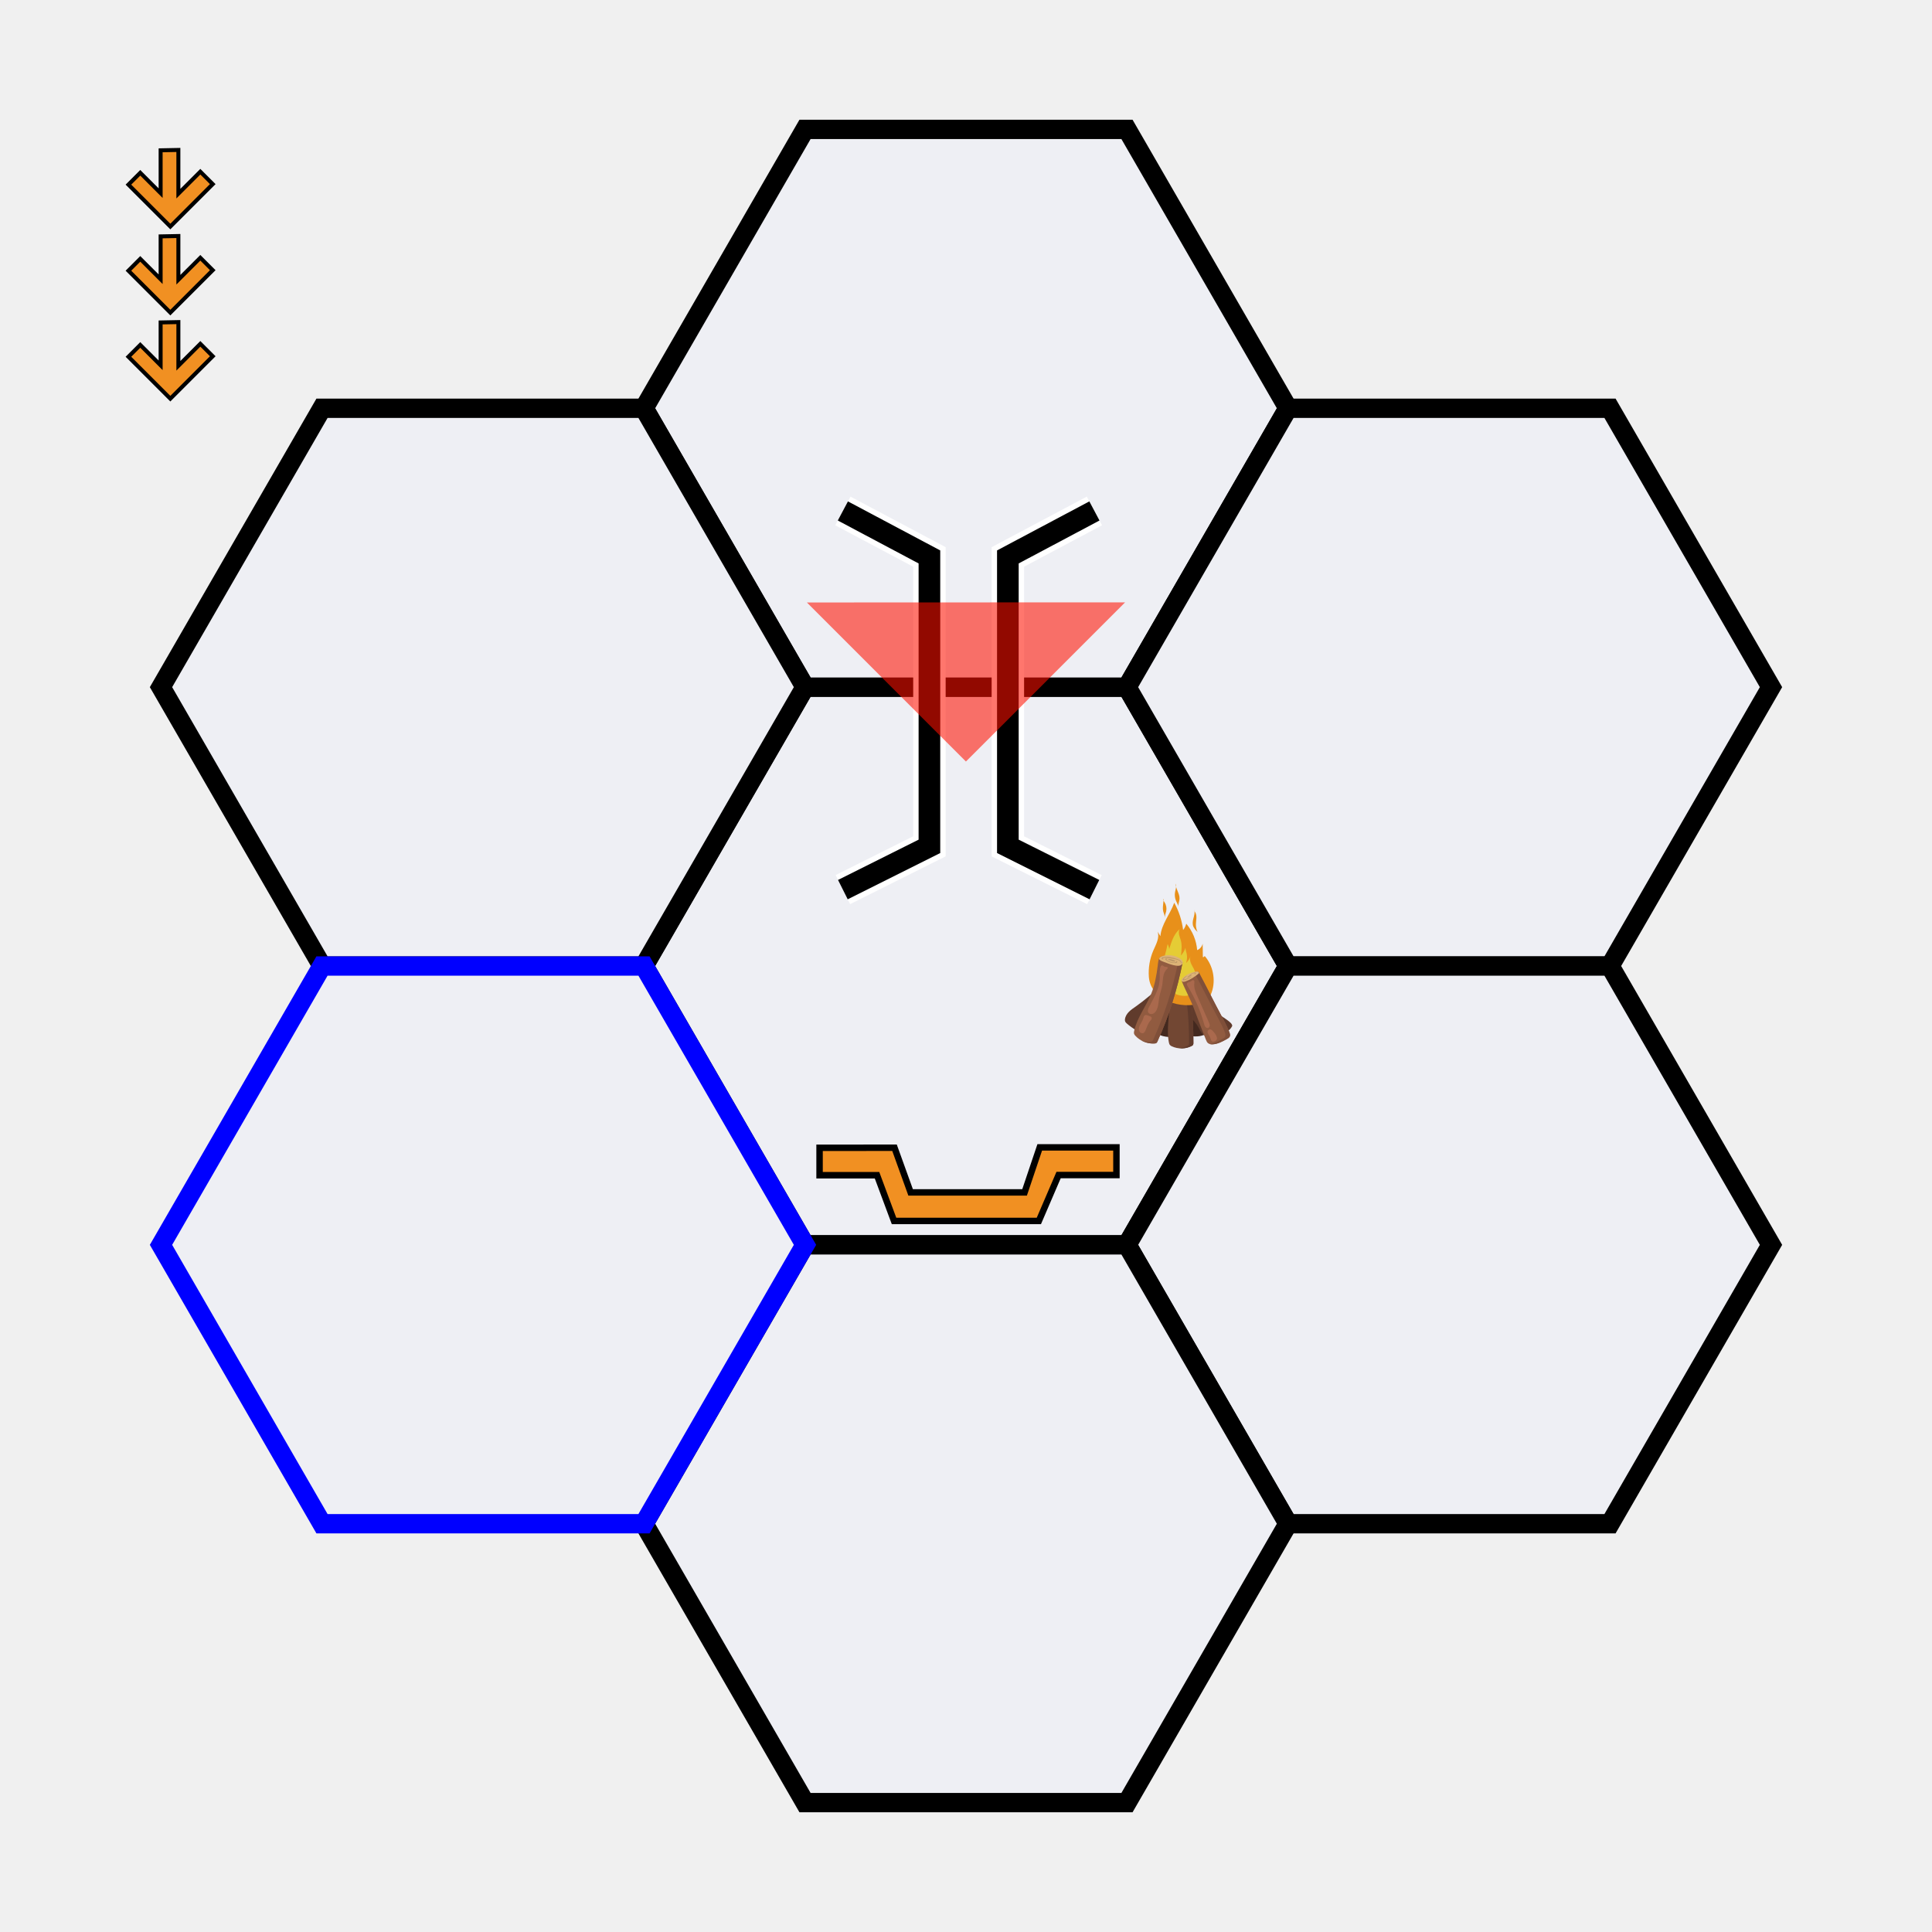
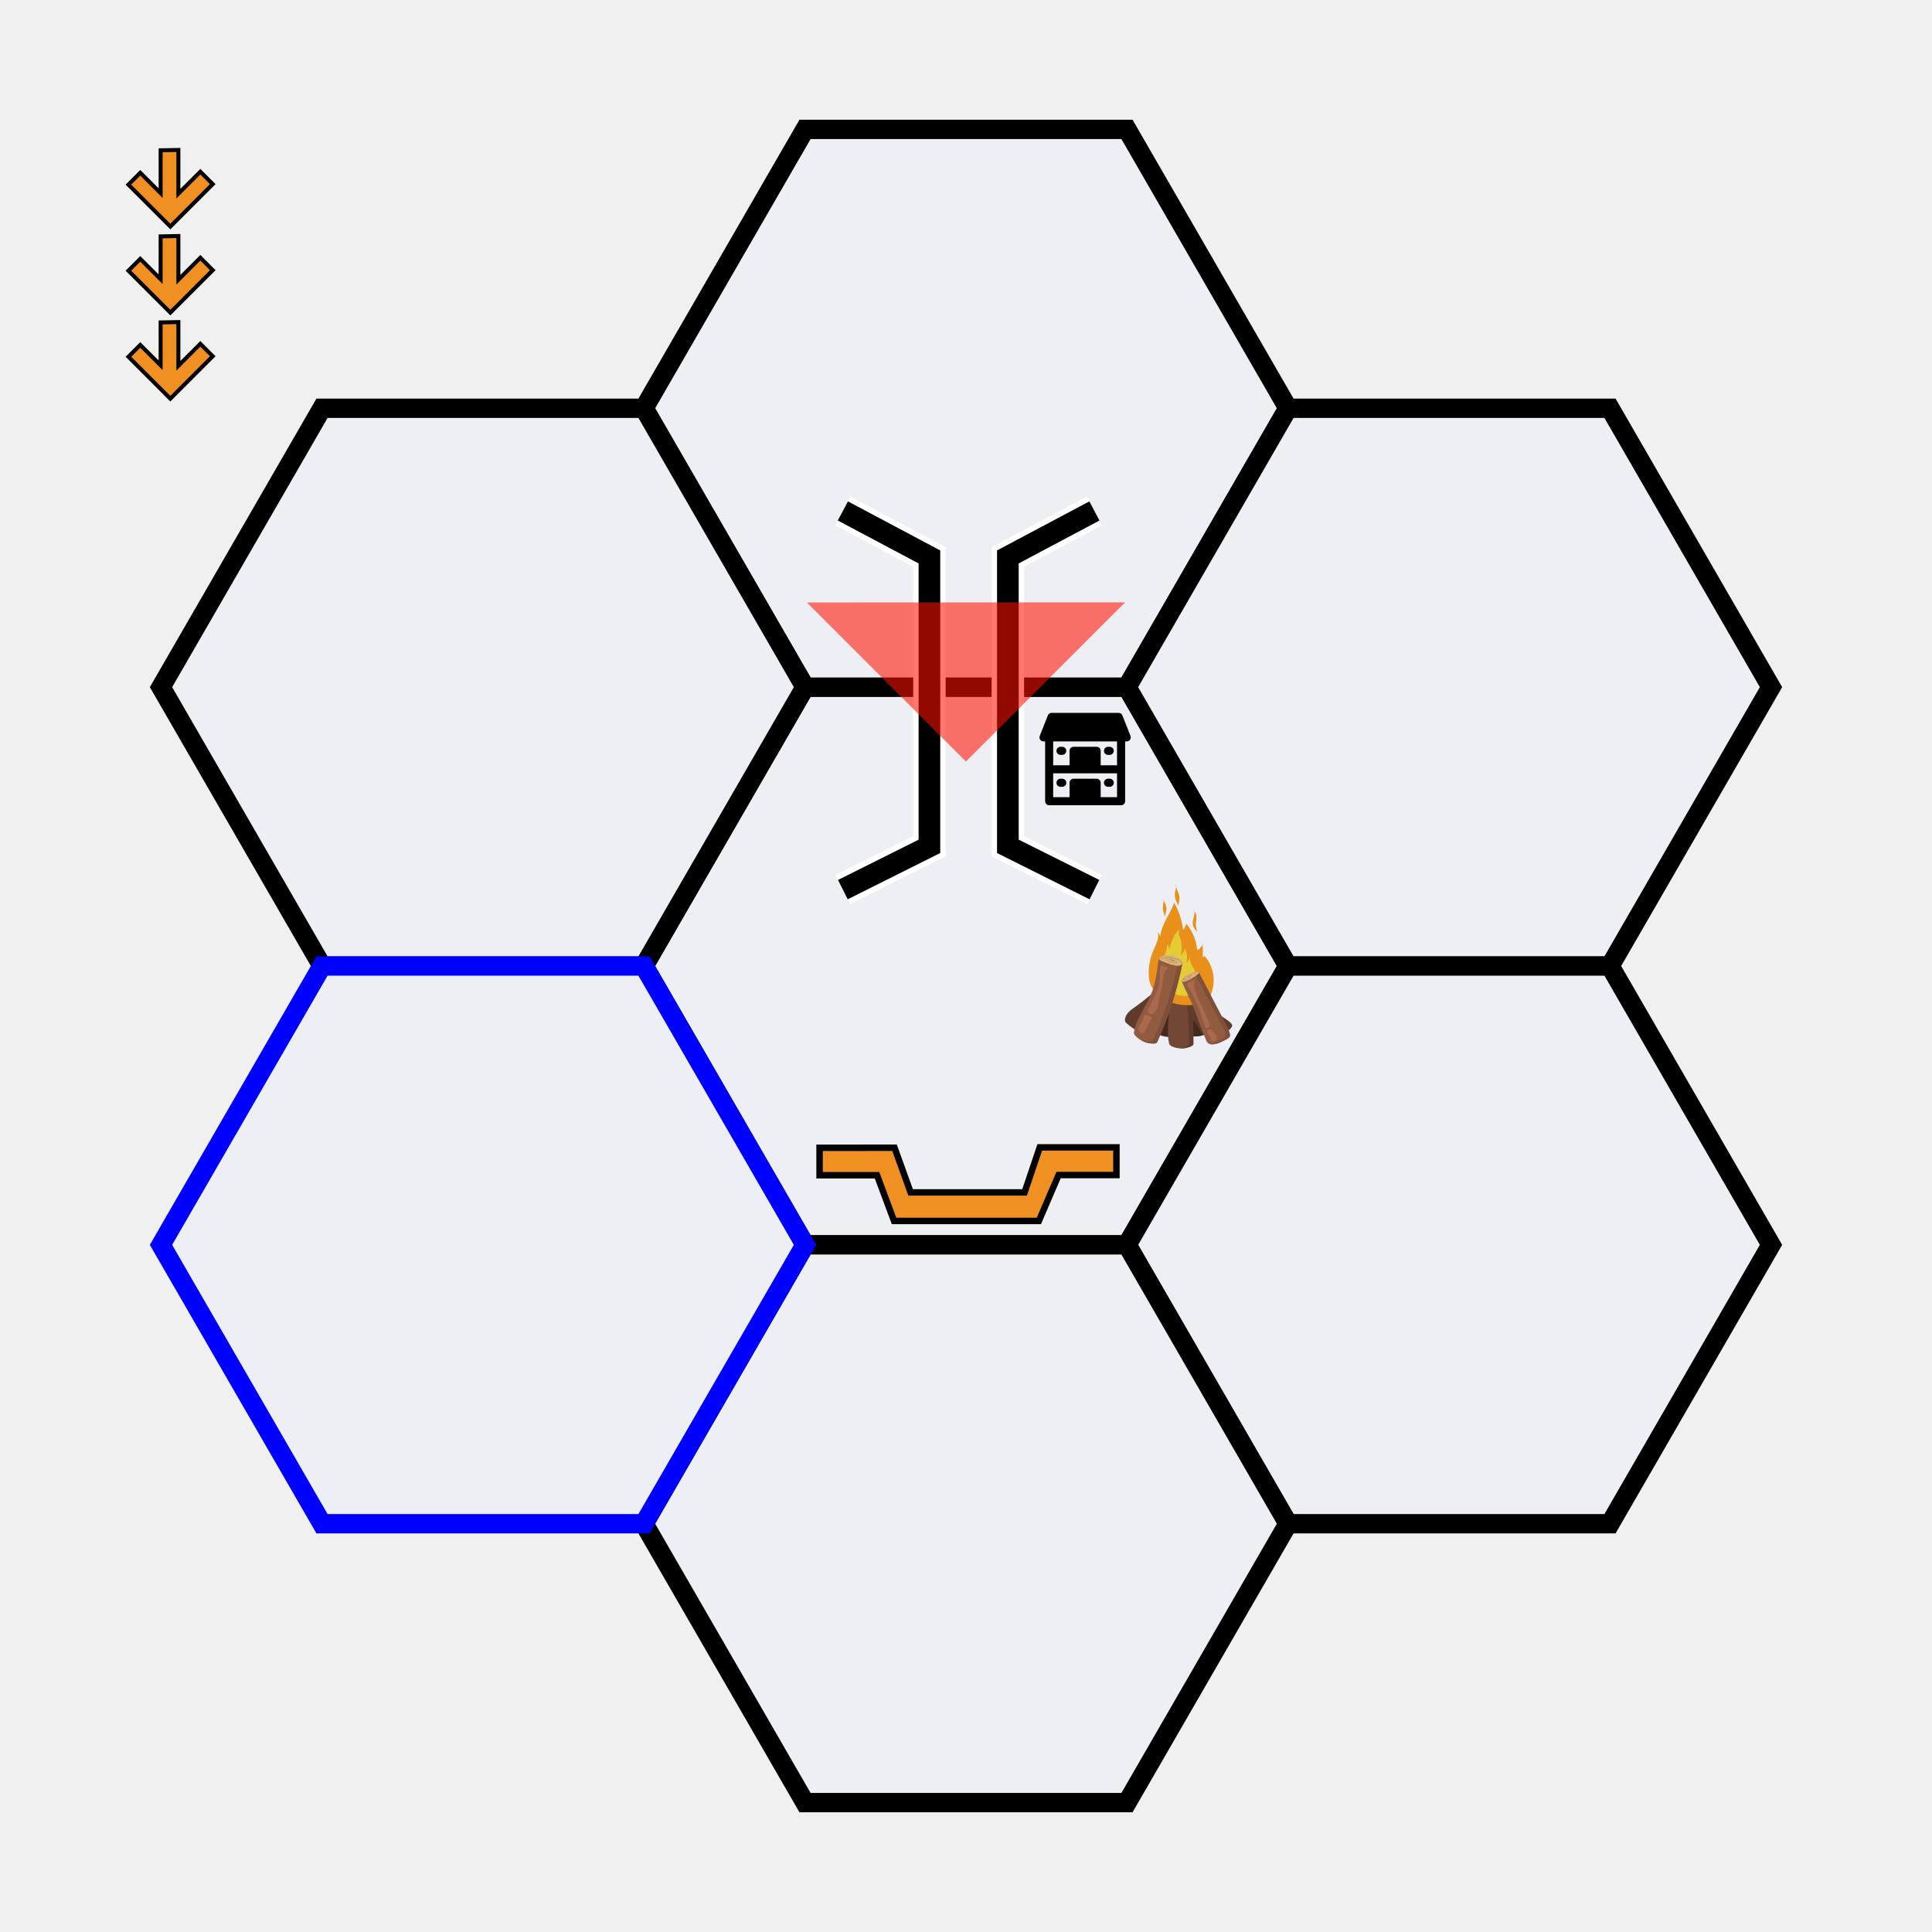
- <svg xmlns="http://www.w3.org/2000/svg" viewBox="0 0 300 300" version="1.1" id="svg14857">
-   <defs id="defs14861" />
+ <svg xmlns="http://www.w3.org/2000/svg" viewBox="0 0 300 300" version="1.1" id="svg14857" xml:space="preserve">
+   <defs id="defs14861">
+ 	
+ 
+ 		
+ 	
+ 			
+ 			
+ 			
+ 			
+ 			
+ 		</defs>
  <polygon points="200,150 175,193.301 125,193.301 100,150 125,106.699 175,106.699" stroke="black" fill="#eeeff4" style="cursor: pointer; stroke-width: 3px;" id="polygon14833" />
  <polygon points="200,63.397 175,106.699 125,106.699 100,63.397 125,20.096 175,20.096" stroke="black" fill="#eeeff4" style="cursor: pointer; stroke-width: 3px;" id="polygon14835" />
  <polygon points="275,106.699 250,150 200,150 175,106.699 200,63.397 250,63.397" stroke="black" fill="#eeeff4" style="cursor: pointer; stroke-width: 3px;" id="polygon14837" />
  <polygon points="275,193.301 250,236.603 200,236.603 175,193.301 200,150 250,150" stroke="black" fill="#eeeff4" style="cursor: pointer; stroke-width: 3px;" id="polygon14839" />
  <polygon points="200,236.603 175,279.904 125,279.904 100,236.603 125,193.301 175,193.301" stroke="black" fill="#eeeff4" style="cursor: pointer; stroke-width: 3px;" id="polygon14841" />
  <polygon points="125,106.699 100,150 50,150 25,106.699 50,63.397 100,63.397" stroke="black" fill="#eeeff4" style="cursor: pointer; stroke-width: 3px;" id="polygon14843" />
  <polygon points="125,193.301 100,236.603 50,236.603 25,193.301 50,150 100,150" stroke="blue" fill="#eeeff4" style="cursor: pointer; stroke-width: 3px;" id="polygon14845" />
  <g transform="matrix(0,0.42,-0.42,0,170.78,78.08)" id="g14855">
    <polyline points="3 95 20 63 127 63 143 95" style="fill:none;stroke:#ffffff;stroke-width:12px" id="polyline14847" />
    <polyline points="3 95 20 63 127 63 143 95" style="fill:none;stroke:#000000;stroke-width:8px" id="polyline14849" />
    <polyline points="3 2 20 34 127 34 143 2" style="fill:none;stroke:#ffffff;stroke-width:12px" id="polyline14851" />
    <polyline points="3 2 20 34 127 34 143 2" style="fill:none;stroke:#000000;stroke-width:8px" id="polyline14853" />
  </g>
  <path style="fill:#f19022;fill-opacity:1;stroke:#000000;stroke-width:1;stroke-opacity:1" d="m 127.262,178.23 v 4.258 h 8.922 l 2.642,7.102 h 22.486 l 3.065,-7.13 h 8.982 v -4.293 h -11.91 l -2.352,6.986 h -17.697 l -2.5,-6.933 z" id="path14773" />
  <path style="opacity:0.572;fill:#ff0f00;fill-opacity:1;stroke:none;stroke-width:1;stroke-dasharray:none;stroke-opacity:1" d="m 125.292,93.551 24.698,24.698 24.717,-24.717 z" id="path20315" />
  <g id="g20830" transform="matrix(0.04003125,0,0,0.04003125,172.3021,135.3209)">
    <path style="fill:#44291f" d="m 217.995,640.869 c 21.644,3.063 44.851,-1.751 61.854,-12.833 21.122,8.887 45.559,14.355 69.002,10.671 23.443,-3.685 45.118,-18.191 48.51,-37 2.974,-16.495 -7.793,-32.375 -18.192,-46.841 -11.955,-16.632 -24.529,-33.815 -44.263,-44.804 -23.574,-13.128 -54.605,-15.499 -82.852,-11.111 -29.981,4.657 -58.802,16.999 -76.651,36.711 -33.944,37.489 -20.097,96.335 42.592,105.207 z" id="path20774" />
    <path style="fill:#603b2c" d="m 475.471,599.539 c 2.277,-15.115 -41.999,-35.313 -61.841,-54.252 -10.086,-9.628 -19.967,-19.47 -29.64,-29.512 -13.179,-13.683 -25.973,-27.738 -39.379,-41.199 -25.998,-26.105 -54.207,-49.89 -82.375,-73.637 -1.738,-1.465 -3.519,-2.956 -5.639,-3.775 -7.764,-3 -15.562,3.86 -21.079,10.093 -9.176,10.368 -18.353,20.736 -27.529,31.104 -2.254,2.547 -4.649,5.472 -4.476,8.869 0.107,2.114 1.214,4.032 2.309,5.844 17.87,29.601 40.377,56.397 66.448,79.11 25.428,22.152 54.975,41.32 71.497,70.72 6.149,10.943 10.684,23.506 20.718,31.047 8.255,6.204 19.094,7.982 29.412,7.566 16.643,-0.671 30.94,-8.294 46.414,-12.923 14.936,-4.469 28.131,-15.075 35.16,-29.055 z" id="path20776" />
    <path style="fill:#603b2c" d="m 66.787,589.878 c -2.813,-2.528 -5.634,-5.309 -6.818,-8.9 -0.794,-2.409 -0.787,-5.012 -0.508,-7.533 1.228,-11.119 7.522,-21.161 15.393,-29.111 7.871,-7.95 17.315,-14.122 26.478,-20.539 68.943,-48.28 126.674,-114.083 203.789,-147.809 2.242,-0.98 4.557,-1.946 7.001,-2.061 2.638,-0.123 5.208,0.753 7.703,1.618 18.016,6.243 38.178,14.512 44.691,32.433 0.382,1.05 0.712,2.182 0.463,3.27 -0.27,1.184 -1.171,2.105 -2.037,2.957 -70.525,69.404 -156.556,121.609 -226.387,191.712 -9.6,9.638 -21.168,19.495 -34.104,10.493 -12.007,-8.355 -24.728,-16.702 -35.664,-26.53 z" id="path20778" />
    <path style="fill:#724733" d="m 211.33,401.513 c 10.157,34.654 18.879,70.066 20.134,106.035 1.809,51.884 -11.922,104.123 -1.66,155.149 0.729,3.624 1.646,7.371 3.97,10.241 2.074,2.561 5.057,4.157 8.02,5.517 24.092,11.059 52.83,10.535 76.062,-1.386 2.326,-1.193 4.71,-2.605 5.967,-4.929 1.133,-2.096 1.177,-4.622 1.187,-7.036 0.448,-105.309 -11.265,-210.917 -34.822,-313.95 2.228,9.745 -58.003,8.841 -63.209,8.509 -32.355,-2.059 -21.08,23.323 -15.649,41.85 z" id="path20780" />
    <path style="fill:#603b2c" d="m 274.729,357.88 c 22.527,100.874 33.727,204.146 33.289,307.135 -0.01,2.414 -0.054,4.94 -1.188,7.036 -1.256,2.324 -3.641,3.736 -5.967,4.929 -9.724,4.99 -20.414,7.975 -31.323,8.958 16.592,1.668 33.563,-1.299 48.315,-8.868 2.326,-1.193 4.711,-2.606 5.967,-4.93 1.133,-2.096 1.177,-4.622 1.187,-7.036 0.448,-105.309 -11.265,-210.917 -34.822,-313.95 0.778,3.396 -6.036,5.469 -15.458,6.726 z" id="path20782" />
    <path style="fill:#bc9766" d="m 234.218,379.752 c 0.391,0.878 1.558,1.013 2.518,1.022 7.962,0.072 16.179,0.096 23.527,-2.971 1.113,-0.464 2.4,-1.421 2.036,-2.571 -0.159,-0.503 -0.611,-0.856 -1.076,-1.105 -1.743,-0.935 -3.84,-0.823 -5.808,-0.633 -2.472,0.239 -22.949,2.329 -21.197,6.258 z" id="path20784" />
    <path style="fill:#bc9766" d="m 232.557,384.272 c 9.2,0.69 18.788,1.324 27.33,-2.162 2.251,-0.918 4.435,-2.15 6.021,-3.992 0.853,-0.991 1.535,-2.216 1.515,-3.522 -0.021,-1.307 -0.931,-2.654 -2.227,-2.826 2.357,0.404 5.17,1.204 5.783,3.515 0.708,2.67 -2.103,4.87 -4.584,6.083 -12.508,6.119 -27.384,8.531 -40.48,3.798 -1.303,-0.471 -2.839,-1.466 -2.526,-2.815 0.11,-0.473 0.442,-0.862 0.793,-1.198 1.996,-1.915 4.986,-2.733 7.677,-2.098 -1.21,0.238 -3.329,1.798 -3.181,3.266 0.163,1.618 2.554,1.852 3.879,1.951 z" id="path20786" />
    <path style="fill:#e8901a" d="m 152.264,409.534 c -2.691,-35.201 3.35,-71.038 17.433,-103.411 10.219,-23.492 24.937,-48.822 16.458,-72.996 3.601,5.969 7.203,11.939 10.804,17.908 3.824,-46.927 38.058,-85.314 53.646,-129.741 18.139,32.617 29.901,68.765 34.429,105.811 5.766,-7.189 9.944,-15.645 12.152,-24.593 24.39,28.634 39.442,65.095 42.354,102.595 10.682,-4.112 18.997,-13.876 21.354,-25.077 0.251,17.347 0.502,34.694 0.753,52.041 2.989,0.654 6.302,-1.498 6.919,-4.495 32.525,37.179 43.613,91.908 28.122,138.815 -3.174,9.611 -7.493,19.065 -14.413,26.452 -7.59,8.103 -17.834,13.219 -28.247,17.071 -74.709,27.64 -194.883,-10.392 -201.764,-100.38 z" id="path20788" />
    <path style="fill:#e5cc35" d="m 205.219,417.477 c -3.967,-13.048 -3.559,-27.256 -1.794,-40.974 4.139,-32.176 15.413,-62.983 21.551,-94.843 3.258,5.858 5.375,12.449 6.182,19.25 8.559,-28.286 18.204,-58.302 40.065,-77.022 -3.433,6.611 -3.266,14.651 -1.639,21.889 1.627,7.238 4.585,14.029 6.526,21.172 5.156,18.978 2.918,39.394 0.64,59.174 7.576,-8.683 13.546,-18.938 17.452,-29.982 0.029,7.767 2.981,15.067 4.611,22.6 2.574,11.896 1.793,24.667 -2.218,36.267 7.577,-6.931 13.494,-15.91 17.013,-25.815 -3.314,8.337 -1.809,17.932 1.473,26.124 3.282,8.193 8.211,15.481 12.015,23.404 11.907,24.795 11.901,55.886 -0.016,81.25 -2.792,5.942 -6.307,11.706 -11.327,15.678 -7.336,5.805 -16.924,7.065 -25.964,6.942 -20.164,-0.275 -40.662,-7.17 -55.493,-21.702 -5.318,-5.211 -8.656,-11.431 -12.975,-17.474 -6.149,-8.602 -12.863,-15.288 -16.102,-25.938 z" id="path20790" />
    <path style="fill:#915b40" d="m 186.5,366.574 c -4.703,36.503 -11.1,73.133 -24.903,107.251 -19.912,49.214 -54.902,92.454 -66.335,144.298 -0.812,3.682 -1.495,7.555 -0.459,11.181 0.923,3.234 3.123,5.936 5.402,8.41 18.53,20.112 46.355,31.286 73.648,29.576 2.733,-0.171 5.613,-0.523 7.789,-2.184 1.963,-1.499 3.06,-3.842 4.077,-6.093 44.373,-98.218 77.188,-201.653 97.552,-307.489 -1.926,10.01 -59.411,-15.281 -64.274,-17.704 -30.222,-15.055 -29.982,13.238 -32.497,32.754 z" id="path20792" />
    <path style="fill:#7f4f39" d="m 265.613,351.535 c -20.451,103.399 -52.785,204.444 -96.181,300.499 -1.017,2.251 -2.113,4.593 -4.076,6.092 -2.176,1.662 -5.057,2.013 -7.789,2.184 -11.424,0.716 -22.939,-0.833 -33.828,-4.343 15.243,8.293 32.784,12.409 50.114,11.323 2.733,-0.171 5.613,-0.523 7.789,-2.184 1.963,-1.499 3.06,-3.841 4.077,-6.092 44.373,-98.219 77.188,-201.653 97.552,-307.489 -0.671,3.488 -8.081,2.66 -17.658,0.01 z" id="path20794" />
    <path style="fill:#ddb376" d="m 257.51,365.324 c 5.611,0.829 11.509,1.205 16.804,-0.831 5.294,-2.036 9.801,-7.064 9.591,-12.733 -0.22,-5.949 -5.235,-10.531 -10.209,-13.802 -17.441,-11.469 -39.451,-15.625 -59.928,-11.777 -5.583,1.049 -21.489,4.381 -21.652,12.256 -0.156,7.504 20.654,12.996 26.272,15.296 12.604,5.165 25.604,9.596 39.122,11.591 z" id="path20796" />
    <path style="fill:#bc9766" d="m 202.036,338.398 c -0.463,-1.351 -0.082,-2.953 0.94,-3.951 0.988,-0.966 2.408,-1.318 3.763,-1.591 18.797,-3.781 38.341,0.515 56.326,7.162 6.265,2.315 13.019,5.489 15.548,11.671 0.431,1.055 0.704,2.317 0.112,3.291 -0.592,0.975 -2.362,1.115 -2.73,0.036 -0.141,-0.413 -0.041,-0.862 -0.008,-1.297 0.164,-2.134 -1.297,-4.047 -2.891,-5.476 -4.798,-4.3 -11.239,-6.197 -17.505,-7.695 -12.467,-2.981 -25.192,-4.886 -37.986,-5.686 -3.959,-0.248 -8.415,-0.212 -11.246,2.566 -0.506,0.497 -0.962,1.133 -0.932,1.841 0.084,1.955 3.263,2.078 4.15,3.822 -0.127,-0.249 -3.855,-1.637 -4.411,-1.955 -1.313,-0.748 -2.589,-1.157 -3.13,-2.738 z" id="path20798" />
    <path style="fill:#bc9766" d="m 226.751,340.813 c 0.009,0.96 1.025,1.55 1.903,1.94 7.274,3.238 14.801,6.534 22.762,6.648 1.206,0.017 2.768,-0.348 2.892,-1.547 0.055,-0.525 -0.219,-1.029 -0.546,-1.443 -1.226,-1.552 -3.194,-2.284 -5.075,-2.894 -2.363,-0.766 -21.978,-7.006 -21.936,-2.704 z" id="path20800" />
    <path style="fill:#bc9766" d="m 223.426,344.296 c 8.163,4.299 16.705,8.7 25.929,8.906 2.43,0.054 4.924,-0.205 7.112,-1.263 1.177,-0.569 2.291,-1.42 2.793,-2.627 0.502,-1.207 0.204,-2.805 -0.917,-3.478 2.001,1.31 4.263,3.164 3.904,5.528 -0.415,2.73 -3.869,3.628 -6.628,3.753 -13.91,0.63 -28.516,-3.084 -38.641,-12.643 -1.008,-0.951 -2.021,-2.476 -1.196,-3.589 0.289,-0.391 0.749,-0.614 1.204,-0.783 2.594,-0.962 5.662,-0.52 7.877,1.134 -1.205,-0.264 -3.77,0.323 -4.218,1.728 -0.494,1.548 1.606,2.716 2.781,3.334 z" id="path20802" />
    <path style="fill:#915b40" d="m 373.491,652.688 c 1.894,4.755 3.93,9.701 7.815,13.032 4.891,4.194 11.818,5.043 18.253,4.743 20.044,-0.937 38.365,-11.015 55.858,-20.845 4.103,-2.306 8.452,-4.868 10.46,-9.125 2.474,-5.243 0.671,-11.423 -1.354,-16.855 -7.646,-20.509 -18.057,-39.856 -28.434,-59.127 -30.145,-55.984 -60.319,-117.544 -90.464,-173.529 -1.45,-2.692 -2.991,0.061 -5.621,-1.499 -4.261,-2.528 -64.035,25.306 -60.708,34.644 7.74,21.725 36.566,77.759 44.572,99.387 16.011,43.258 32.553,86.319 49.623,129.174 z" id="path20804" />
    <path style="fill:#7f4f39" d="m 464.522,623.64 c -7.646,-20.509 -18.057,-39.855 -28.434,-59.127 -30.145,-55.985 -60.319,-117.545 -90.464,-173.529 -1.45,-2.692 -2.991,0.061 -5.621,-1.499 -1.042,-0.618 -5.408,0.582 -11.354,2.88 29.899,55.617 59.826,116.621 89.725,172.148 10.377,19.271 20.788,38.618 28.434,59.127 2.025,5.432 3.828,11.612 1.355,16.856 -2.008,4.256 -6.357,6.818 -10.459,9.124 -15.259,8.575 -31.149,17.337 -48.263,20.057 3.268,0.782 6.759,0.945 10.119,0.788 20.044,-0.937 38.365,-11.014 55.858,-20.845 4.103,-2.306 8.452,-4.868 10.46,-9.124 2.472,-5.244 0.669,-11.424 -1.356,-16.856 z" id="path20806" />
    <path style="fill:#ddb376" d="m 285.663,411.343 c -3.337,2.917 -6.81,6.58 -6.587,11.007 0.057,1.142 0.382,2.29 1.063,3.209 1.143,1.543 3.13,2.243 5.044,2.409 3.097,0.268 6.168,-0.634 9.107,-1.645 18.077,-6.213 34.361,-16.815 49.245,-28.808 1.109,-0.894 2.27,-1.88 2.672,-3.247 0.632,-2.146 -0.949,-4.453 -2.987,-5.375 -2.038,-0.922 -4.382,-0.791 -6.606,-0.545 -19.141,2.116 -36.589,10.437 -50.951,22.995 z" id="path20808" />
    <path style="fill:#bc9766" d="m 304.326,407.134 c -1.088,0.957 -2.207,1.989 -2.682,3.359 -0.091,0.262 -0.145,0.585 0.04,0.792 0.115,0.128 0.294,0.176 0.464,0.201 1.034,0.154 2.054,-0.287 3.001,-0.727 5.158,-2.395 10.378,-5.263 13.603,-9.947 0.275,-0.399 0.529,-0.956 0.222,-1.331 -0.234,-0.284 -0.662,-0.284 -1.029,-0.248 -5.866,0.571 -9.386,4.176 -13.619,7.901 z" id="path20810" />
    <path style="fill:#bc9766" d="m 284.7,416.594 c -0.655,0.858 -1.308,1.821 -1.293,2.9 0.017,1.227 0.943,2.31 2.066,2.803 1.124,0.493 2.405,0.485 3.619,0.305 2.457,-0.365 4.759,-1.389 7.027,-2.403 6.038,-2.699 12.082,-5.402 17.897,-8.553 2.287,-1.239 4.653,-2.663 5.87,-4.962 -1.84,0.868 -3.68,1.736 -5.521,2.604 -5.017,2.367 -10.04,4.737 -15.241,6.666 -3.699,1.372 -7.51,2.524 -11.434,2.928 -0.309,-1.028 0.37,-2.069 1.034,-2.913 3.731,-4.738 8.163,-8.923 13.105,-12.378 -7.051,2.081 -12.734,7.248 -17.129,13.003 z" id="path20812" />
    <path style="fill:#bc9766" d="m 327.106,394.568 c 0.682,-0.135 1.407,-0.263 2.055,-0.012 1.211,0.468 1.59,2.109 1.123,3.321 -0.466,1.211 -1.518,2.085 -2.528,2.902 2.061,-0.91 3.922,-2.272 5.413,-3.963 0.559,-0.633 1.088,-1.37 1.126,-2.214 0.054,-1.222 -0.985,-2.279 -2.153,-2.643 -1.167,-0.364 -2.428,-0.188 -3.631,0.03 -7.426,1.347 -14.572,4.215 -20.868,8.377 5.572,-3.685 13.047,-4.529 19.463,-5.798 z" id="path20814" />
    <path style="fill:#e8901a" d="m 324.569,183.706 c 3.057,-11.678 7.24,-24.067 3.312,-35.482 -0.369,3.966 2.472,7.394 4.438,10.858 3.866,6.813 4.594,14.974 4.204,22.797 -0.39,7.824 -1.806,15.584 -1.876,23.417 -0.095,10.466 2.258,20.946 6.817,30.368 -1.667,-3.443 -7.432,-7.22 -9.838,-10.707 -2.103,-3.048 -4.492,-6.377 -6.162,-9.694 -4.962,-9.853 -3.589,-21.267 -0.895,-31.557 z" id="path20816" />
    <path style="fill:#e8901a" d="m 206.555,140.366 c 0.204,-9.954 2.198,-19.786 2.867,-29.72 0.102,-1.513 -0.214,-3.532 -1.717,-3.736 -0.507,4.804 2.904,8.999 5.511,13.065 6.466,10.083 8.741,22.767 6.183,34.469 -1.944,8.895 -6.566,17.67 -4.861,26.613 -1.521,-7.187 -1.477,-12.472 -4.293,-19.167 -2.866,-6.817 -3.842,-14.161 -3.69,-21.524 z" id="path20818" />
    <path style="fill:#e8901a" d="m 253.746,80.355 c 1.946,-11.178 7.001,-22.862 2.713,-33.367 -0.915,20.283 15.5,38.295 14.728,58.584 -0.403,10.595 -5.532,20.751 -4.863,31.332 -0.582,-9.203 -6.999,-17.688 -9.979,-26.13 -3.422,-9.697 -4.364,-20.282 -2.599,-30.419 z" id="path20820" />
    <path style="fill:#aa694d" d="m 200.717,365.279 c -3.175,2.14 -4.336,6.216 -4.985,9.991 -2.688,15.643 -0.526,31.708 -1.802,47.529 -3.012,37.352 -24.586,70.148 -41.311,103.682 -3.145,6.305 -6.133,13.892 -2.811,20.105 3.148,5.888 11.206,7.853 17.501,5.629 6.295,-2.224 10.946,-7.684 14.115,-13.56 8.373,-15.528 8.087,-34.059 11.3,-51.405 2.974,-16.052 9.063,-31.43 11.597,-47.557 1.688,-10.738 1.779,-21.693 3.751,-32.383 1.972,-10.689 6.128,-21.467 14.332,-28.599 1.359,-1.182 2.938,-2.478 3.042,-4.278 0.325,-5.767 -9.434,-3.938 -12.549,-5.144 -4.124,-1.594 -6.878,-7.584 -12.18,-4.01 z" id="path20822" />
    <path style="fill:#aa694d" d="m 133.642,560.854 c -2.061,3.273 -2.636,7.23 -3.755,10.933 -3.336,11.044 -11.628,20.052 -15.095,31.057 -1.836,5.829 -2.162,12.481 0.85,17.798 3.012,5.318 10.051,8.562 15.565,5.928 4.048,-1.934 6.287,-6.278 8.046,-10.405 5.24,-12.293 8.95,-25.613 17.558,-35.835 2.051,-2.437 4.397,-4.724 5.66,-7.647 1.262,-2.924 1.11,-6.776 -1.354,-8.794 -1.031,-0.845 -2.333,-1.27 -3.602,-1.678 -7.264,-2.336 -18.453,-10.027 -23.873,-1.357 z" id="path20824" />
    <path style="fill:#aa694d" d="m 302.563,444.996 c 28.218,45.268 49.774,94.682 63.762,146.159 1.1,4.046 2.213,8.23 4.795,11.533 2.583,3.303 7.07,5.511 11.032,4.139 3.942,-1.366 6.104,-5.844 6.093,-10.016 -0.012,-4.172 -1.73,-8.126 -3.417,-11.942 -14.431,-32.643 -28.861,-65.285 -43.292,-97.928 -7.539,-17.055 -15.25,-35.161 -13.018,-53.674 0.492,-4.079 0.925,-9.303 -2.725,-11.193 -4.126,-2.135 -7.465,2.017 -10.443,4.072 -3.565,2.46 -6.071,2.563 -9.734,3.962 -7.582,2.895 -7.413,7.894 -3.053,14.888 z" id="path20826" />
    <path style="fill:#aa694d" d="m 379.979,620.734 c -1.303,5.562 2.898,10.7 6.011,15.49 2.572,3.957 4.547,8.302 5.837,12.841 1.165,4.1 2.32,9.025 6.303,10.544 1.531,0.584 3.232,0.518 4.854,0.286 6.226,-0.891 12.653,-5.021 13.476,-11.257 0.263,-1.997 -0.07,-4.028 -0.601,-5.971 -2.397,-8.779 -8.612,-15.926 -14.643,-22.74 -1.84,-2.079 -3.713,-4.186 -6.052,-5.682 -5.977,-3.824 -13.552,-0.486 -15.185,6.489 z" id="path20828" />
  </g>
  <g id="g23429" transform="translate(19.50528,22.96931)">
    <path style="fill:none;fill-rule:evenodd;stroke:#000000;stroke-width:1px;stroke-linecap:butt;stroke-linejoin:miter;stroke-opacity:1" d="M 0,0" id="path15266" />
    <path style="fill:#f19022;fill-opacity:1;stroke:#000000;stroke-width:0.618;stroke-opacity:1" d="M 5.437,0.371 V 7.024 L 2.275,3.862 0.437,5.7 6.944,12.207 13.531,5.62 11.602,3.692 8.192,7.102 v -6.787 z" id="path356" />
    <path style="fill:#f19022;fill-opacity:1;stroke:#000000;stroke-width:0.618;stroke-opacity:1" d="m 5.437,27.099 v 6.654 l -3.162,-3.162 -1.838,1.838 6.507,6.507 6.587,-6.587 -1.928,-1.928 -3.41,3.41 v -6.787 z" id="path356-5" />
    <path style="fill:#f19022;fill-opacity:1;stroke:#000000;stroke-width:0.618;stroke-opacity:1" d="m 5.437,13.735 v 6.654 l -3.162,-3.162 -1.838,1.838 6.507,6.507 6.587,-6.587 -1.928,-1.928 -3.41,3.41 v -6.787 z" id="path356-9" />
  </g>
+   <path d="m 175.539,114.268 -1.253,-3.175 c -0.094,-0.239 -0.326,-0.397 -0.583,-0.397 h -10.413 c -0.257,0 -0.488,0.157 -0.583,0.397 l -1.253,3.175 c -0.162,0.41 0.141,0.857 0.583,0.857 h 0.249 c 0,0.644 0,8.966 0,9.287 0,0.346 0.281,0.627 0.627,0.627 0.611,0 10.522,0 11.169,0 0.346,0 0.627,-0.281 0.627,-0.627 0,-0.321 0,-8.643 0,-9.287 h 0.249 c 0.441,0 0.745,-0.445 0.583,-0.857 z m -2.085,9.517 h -2.541 v -2.24 c 0,-0.346 -0.281,-0.627 -0.627,-0.627 h -3.581 c -0.346,0 -0.627,0.281 -0.627,0.627 v 2.24 h -2.541 v -3.704 c 0.432,0 9.409,0 9.915,0 z m 0,-4.957 h -2.541 v -2.24 c 0,-0.346 -0.28,-0.627 -0.627,-0.627 h -3.581 c -0.347,0 -0.627,0.281 -0.627,0.627 v 2.24 h -2.541 v -3.704 h 9.915 z" id="path385" style="fill:#000000;stroke-width:0.028" />
+   <path d="m 164.672,117.215 h 0.273 c 0.346,0 0.627,-0.281 0.627,-0.627 0,-0.346 -0.281,-0.627 -0.627,-0.627 h -0.273 c -0.346,0 -0.627,0.281 -0.627,0.627 0,0.346 0.281,0.627 0.627,0.627 z" id="path387" style="fill:#000000;stroke-width:0.028" />
+   <path d="m 172.047,117.215 h 0.273 c 0.346,0 0.627,-0.281 0.627,-0.627 0,-0.346 -0.281,-0.627 -0.627,-0.627 h -0.273 c -0.346,0 -0.627,0.281 -0.627,0.627 0,0.346 0.281,0.627 0.627,0.627 z" id="path389" style="fill:#000000;stroke-width:0.028" />
+   <path d="m 164.672,122.172 h 0.273 c 0.346,0 0.627,-0.281 0.627,-0.627 0,-0.346 -0.281,-0.627 -0.627,-0.627 h -0.273 c -0.346,0 -0.627,0.281 -0.627,0.627 0,0.346 0.281,0.627 0.627,0.627 z" id="path391" style="fill:#000000;stroke-width:0.028" />
+   <path d="m 172.047,122.172 h 0.273 c 0.346,0 0.627,-0.281 0.627,-0.627 0,-0.346 -0.281,-0.627 -0.627,-0.627 h -0.273 c -0.346,0 -0.627,0.281 -0.627,0.627 0,0.346 0.281,0.627 0.627,0.627 z" id="path393" style="fill:#000000;stroke-width:0.028" />
</svg>
